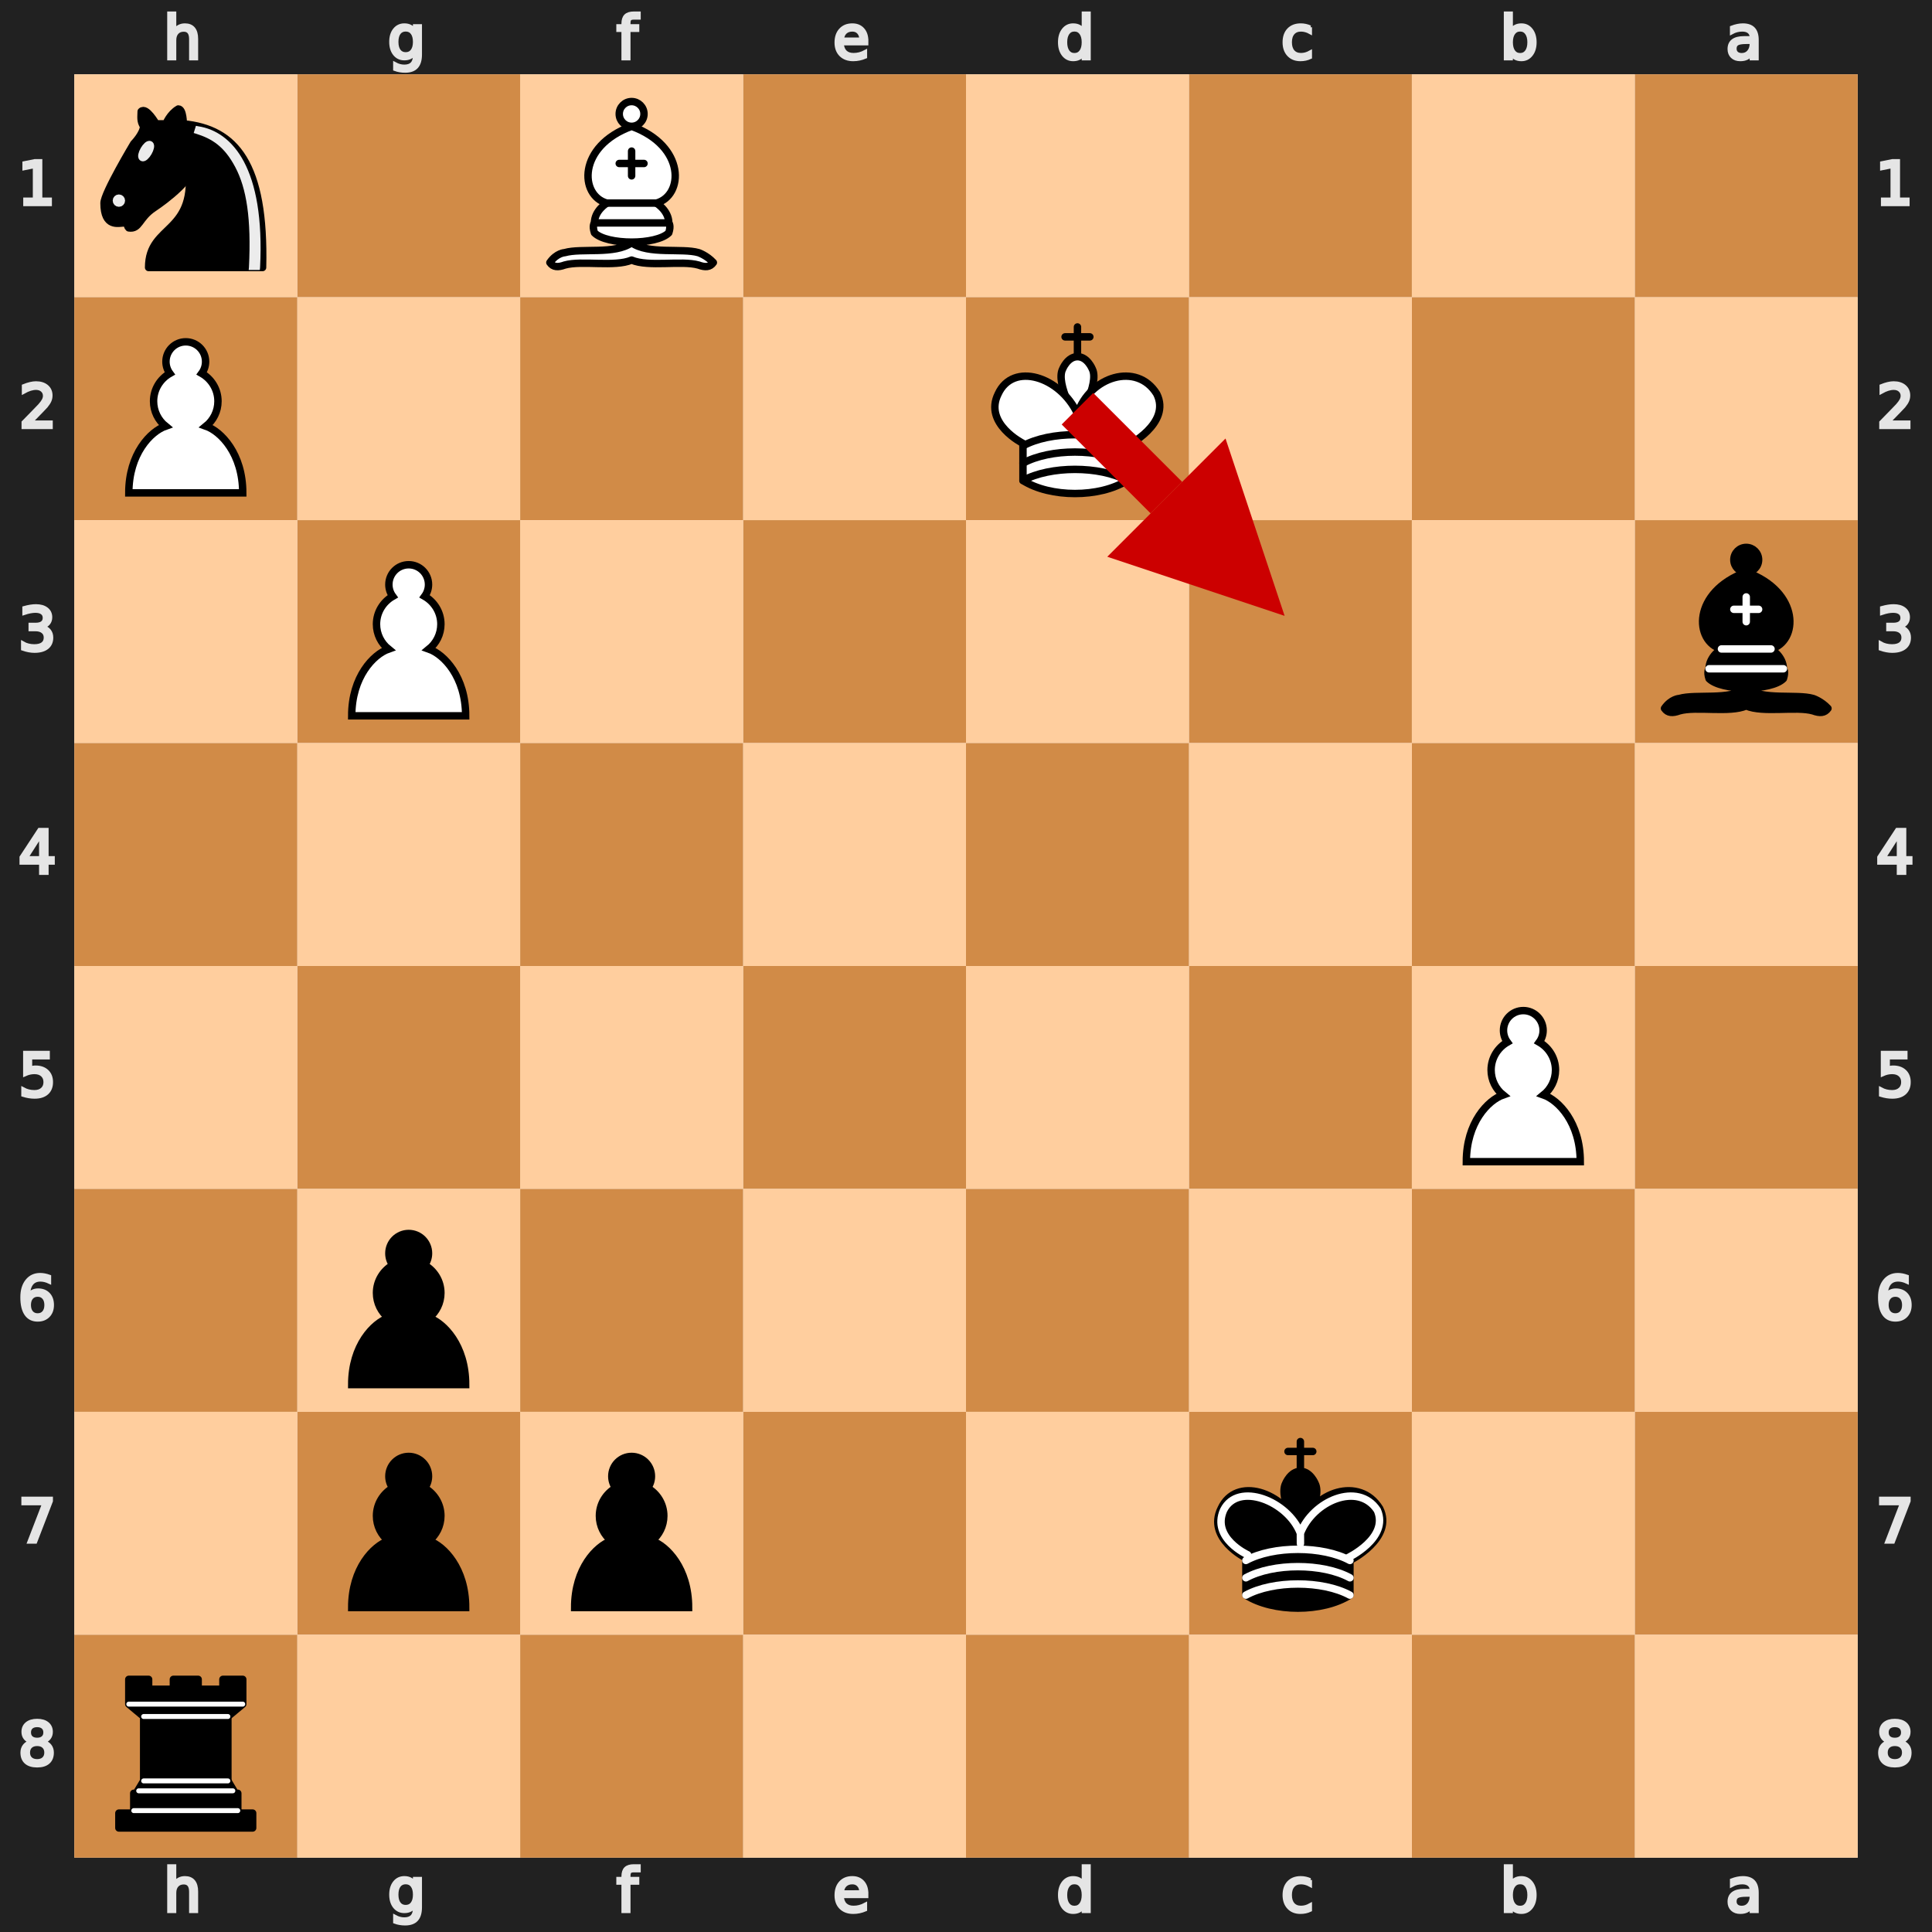
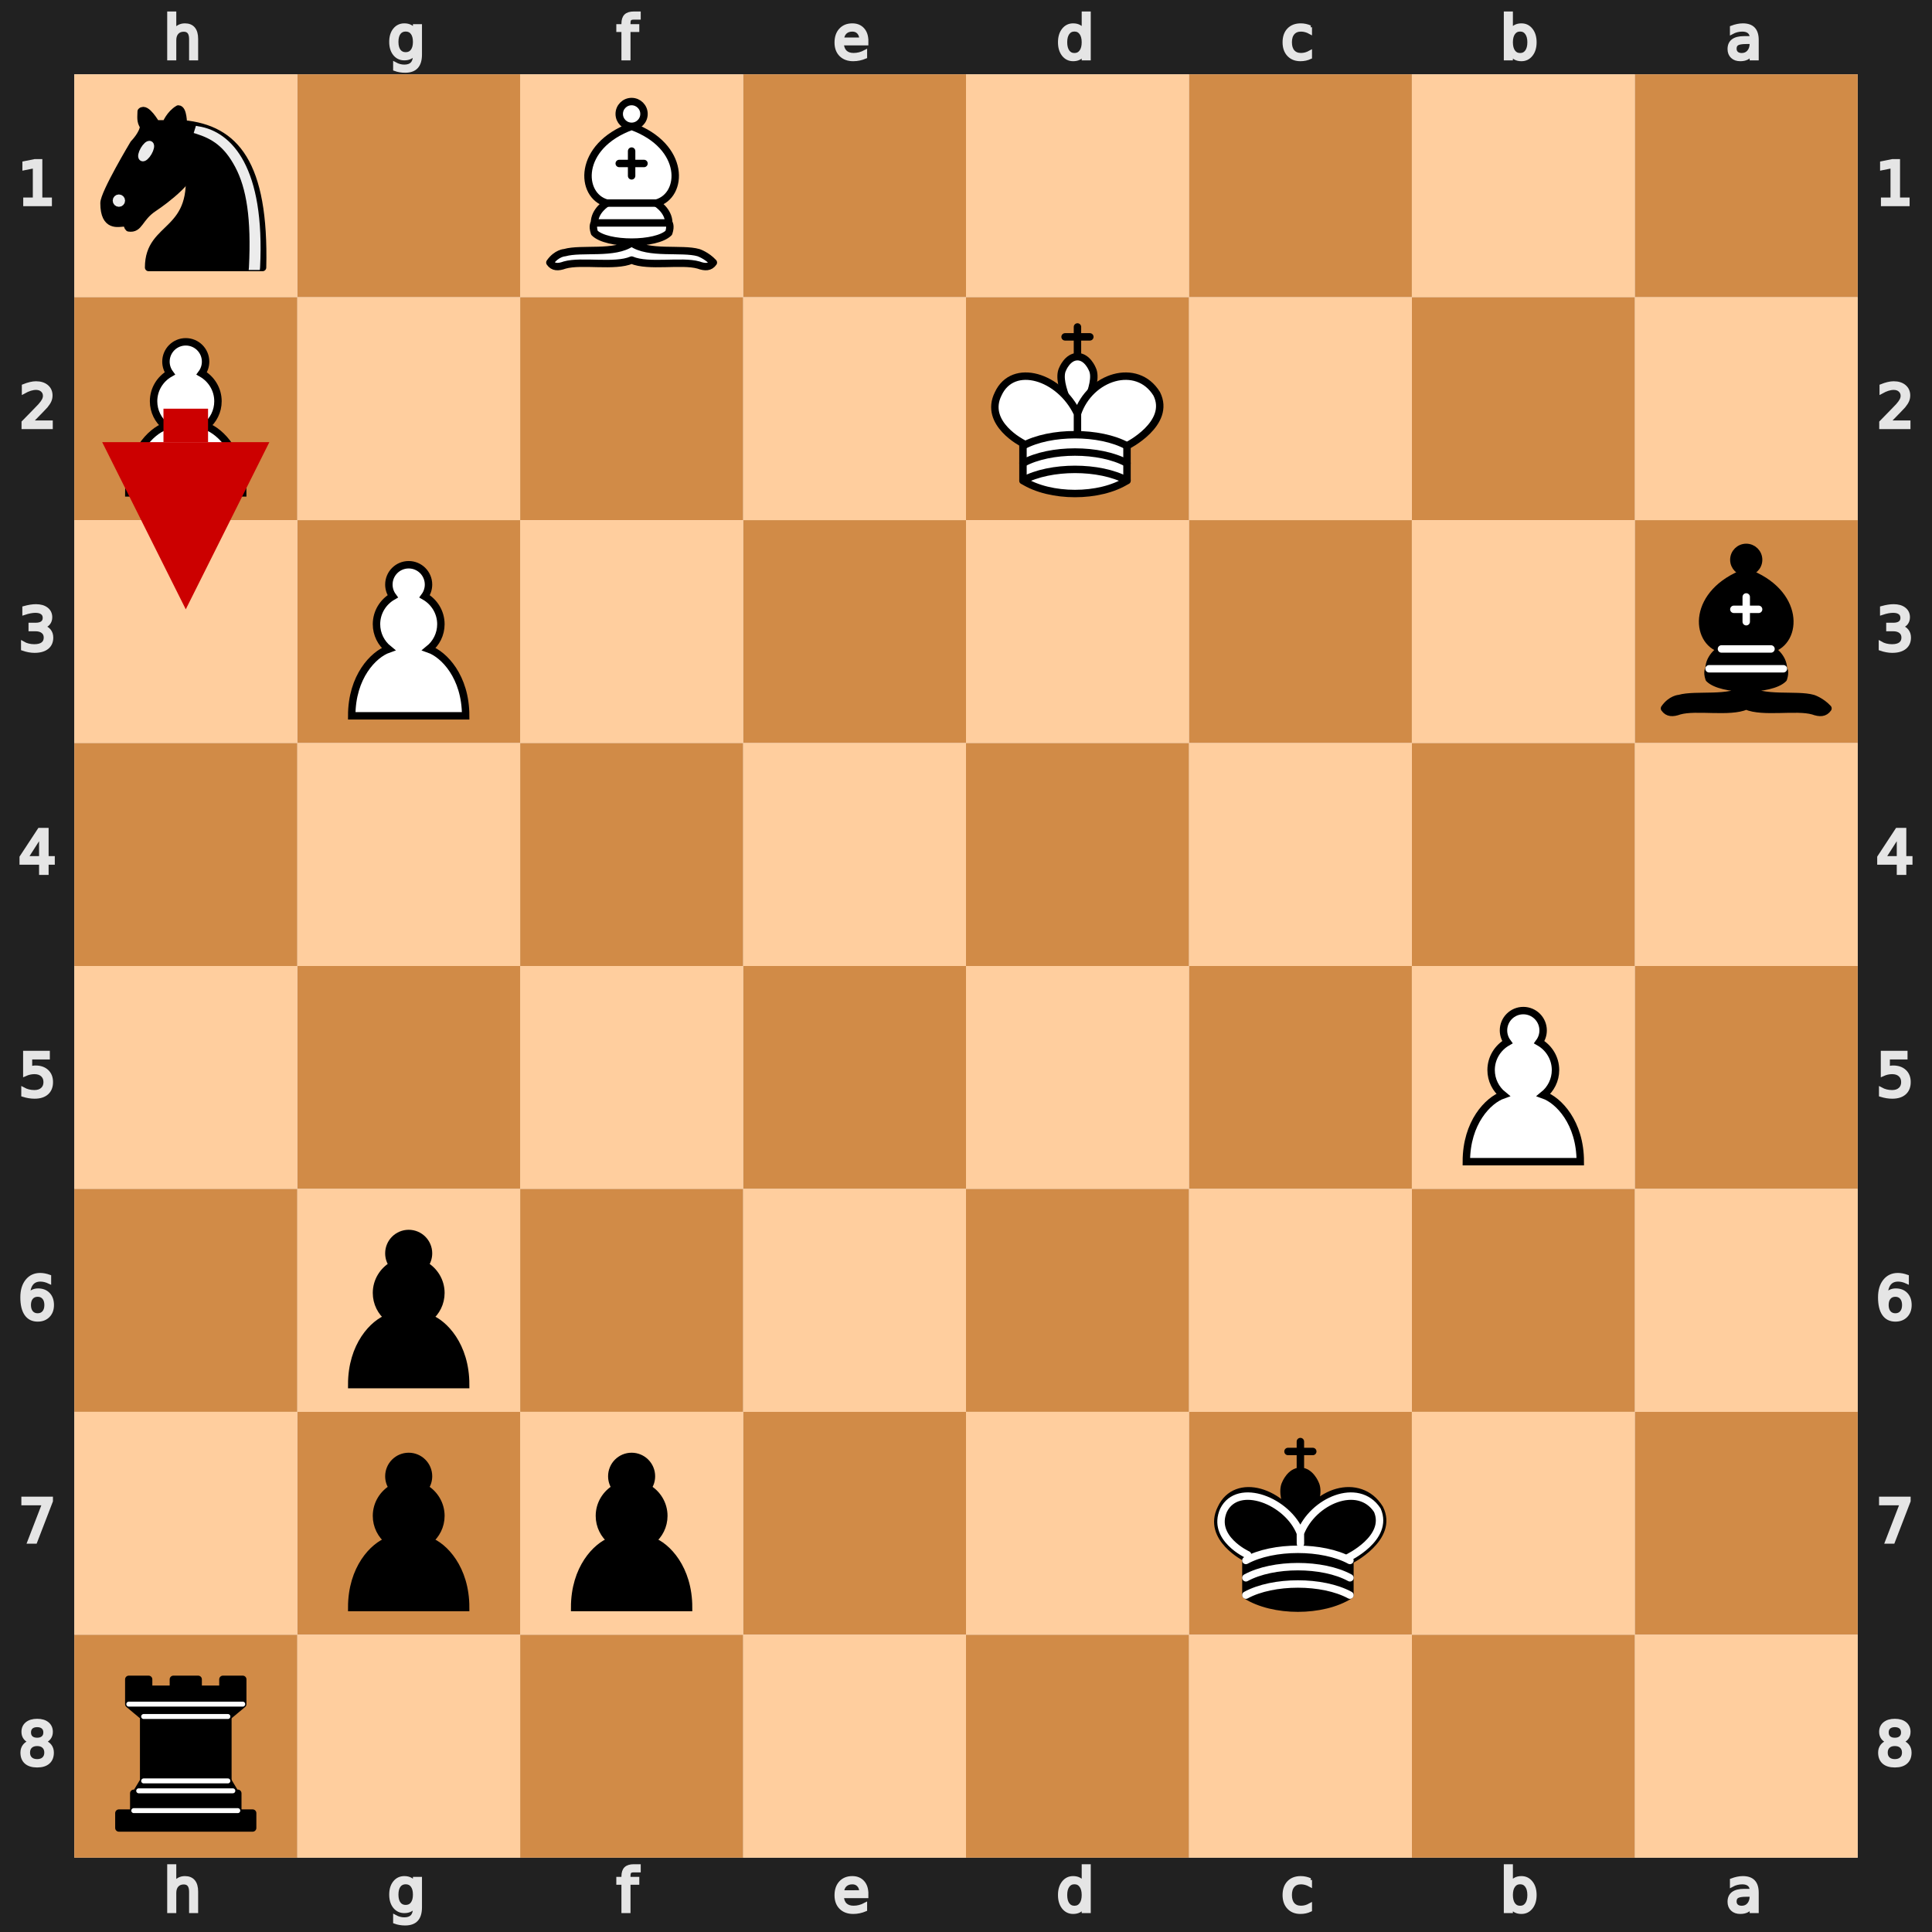
<svg xmlns="http://www.w3.org/2000/svg" xmlns:xlink="http://www.w3.org/1999/xlink" viewBox="0 0 390 390" width="520" height="520">
  <defs>
    <g id="white-pawn" class="white pawn">
      <path d="M22.5 9c-2.21 0-4 1.79-4 4 0 .89.29 1.71.78 2.38C17.33 16.5 16 18.59 16 21c0 2.03.94 3.84 2.41 5.03-3 1.06-7.41 5.55-7.41 13.47h23c0-7.92-4.41-12.41-7.41-13.47 1.47-1.19 2.41-3 2.41-5.03 0-2.41-1.33-4.5-3.28-5.62.49-.67.78-1.49.78-2.38 0-2.21-1.79-4-4-4z" fill="#fff" stroke="#000" stroke-width="1.5" stroke-linecap="round" />
    </g>
    <g id="white-bishop" class="white bishop" fill="none" fill-rule="evenodd" stroke="#000" stroke-width="1.5" stroke-linecap="round" stroke-linejoin="round">
      <g fill="#fff" stroke-linecap="butt">
        <path d="M9 36c3.39-.97 10.11.43 13.5-2 3.39 2.43 10.11 1.03 13.5 2 0 0 1.65.54 3 2-.68.97-1.65.99-3 .5-3.39-.97-10.11.46-13.5-1-3.39 1.46-10.11.03-13.5 1-1.354.49-2.323.47-3-.5 1.354-1.94 3-2 3-2zM15 32c2.5 2.5 12.5 2.5 15 0 .5-1.5 0-2 0-2 0-2.5-2.5-4-2.5-4 5.5-1.5 6-11.5-5-15.5-11 4-10.5 14-5 15.5 0 0-2.5 1.5-2.5 4 0 0-.5.5 0 2zM25 8a2.5 2.5 0 1 1-5 0 2.5 2.5 0 1 1 5 0z" />
      </g>
      <path d="M17.5 26h10M15 30h15m-7.5-14.5v5M20 18h5" stroke-linejoin="miter" />
    </g>
    <g id="white-king" class="white king" fill="none" fill-rule="evenodd" stroke="#000" stroke-width="1.5" stroke-linecap="round" stroke-linejoin="round">
      <path d="M22.5 11.63V6M20 8h5" stroke-linejoin="miter" />
      <path d="M22.5 25s4.5-7.5 3-10.5c0 0-1-2.5-3-2.5s-3 2.5-3 2.5c-1.5 3 3 10.5 3 10.5" fill="#fff" stroke-linecap="butt" stroke-linejoin="miter" />
      <path d="M11.5 37c5.5 3.5 15.5 3.5 21 0v-7s9-4.5 6-10.5c-4-6.5-13.5-3.5-16 4V27v-3.5c-3.5-7.5-13-10.5-16-4-3 6 5 10 5 10V37z" fill="#fff" />
      <path d="M11.5 30c5.5-3 15.5-3 21 0m-21 3.5c5.5-3 15.5-3 21 0m-21 3.5c5.5-3 15.5-3 21 0" />
    </g>
    <g id="black-pawn" class="black pawn">
      <path d="M22.5 9c-2.21 0-4 1.79-4 4 0 .89.29 1.71.78 2.38C17.33 16.5 16 18.59 16 21c0 2.03.94 3.84 2.41 5.03-3 1.06-7.41 5.55-7.41 13.47h23c0-7.92-4.41-12.41-7.41-13.47 1.47-1.19 2.41-3 2.41-5.03 0-2.41-1.33-4.5-3.28-5.62.49-.67.78-1.49.78-2.38 0-2.21-1.79-4-4-4z" fill="#000" stroke="#000" stroke-width="1.5" stroke-linecap="round" />
    </g>
    <g id="black-knight" class="black knight" fill="none" fill-rule="evenodd" stroke="#000" stroke-width="1.5" stroke-linecap="round" stroke-linejoin="round">
      <path d="M 22,10 C 32.5,11 38.5,18 38,39 L 15,39 C 15,30 25,32.5 23,18" style="fill:#000000; stroke:#000000;" />
      <path d="M 24,18 C 24.38,20.91 18.45,25.37 16,27 C 13,29 13.18,31.34 11,31 C 9.958,30.06 12.41,27.96 11,28 C 10,28 11.19,29.23 10,30 C 9,30 5.997,31 6,26 C 6,24 12,14 12,14 C 12,14 13.89,12.1 14,10.5 C 13.27,9.506 13.5,8.5 13.5,7.5 C 14.5,6.5 16.5,10 16.5,10 L 18.5,10 C 18.5,10 19.28,8.008 21,7 C 22,7 22,10 22,10" style="fill:#000000; stroke:#000000;" />
      <path d="M 9.5 25.5 A 0.5 0.5 0 1 1 8.5,25.5 A 0.5 0.5 0 1 1 9.5 25.5 z" style="fill:#ececec; stroke:#ececec;" />
      <path d="M 15 15.5 A 0.5 1.5 0 1 1 14,15.5 A 0.5 1.5 0 1 1 15 15.5 z" transform="matrix(0.866,0.5,-0.5,0.866,9.693,-5.173)" style="fill:#ececec; stroke:#ececec;" />
      <path d="M 24.55,10.4 L 24.1,11.85 L 24.6,12 C 27.75,13 30.25,14.49 32.5,18.75 C 34.75,23.01 35.75,29.06 35.25,39 L 35.2,39.5 L 37.45,39.5 L 37.5,39 C 38,28.94 36.62,22.15 34.25,17.66 C 31.88,13.17 28.46,11.02 25.06,10.5 L 24.55,10.4 z " style="fill:#ececec; stroke:none;" />
    </g>
    <g id="black-bishop" class="black bishop" fill="none" fill-rule="evenodd" stroke="#000" stroke-width="1.5" stroke-linecap="round" stroke-linejoin="round">
      <path d="M9 36c3.39-.97 10.11.43 13.5-2 3.39 2.43 10.11 1.03 13.5 2 0 0 1.65.54 3 2-.68.97-1.65.99-3 .5-3.39-.97-10.11.46-13.5-1-3.39 1.46-10.11.03-13.5 1-1.354.49-2.323.47-3-.5 1.354-1.94 3-2 3-2zm6-4c2.5 2.5 12.5 2.5 15 0 .5-1.5 0-2 0-2 0-2.5-2.5-4-2.5-4 5.5-1.5 6-11.5-5-15.5-11 4-10.5 14-5 15.5 0 0-2.5 1.5-2.5 4 0 0-.5.5 0 2zM25 8a2.5 2.5 0 1 1-5 0 2.5 2.5 0 1 1 5 0z" fill="#000" stroke-linecap="butt" />
      <path d="M17.5 26h10M15 30h15m-7.5-14.5v5M20 18h5" stroke="#fff" stroke-linejoin="miter" />
    </g>
    <g id="black-rook" class="black rook" fill="#000" fill-rule="evenodd" stroke="#000" stroke-width="1.5" stroke-linecap="round" stroke-linejoin="round">
      <path d="M9 39h27v-3H9v3zM12.5 32l1.5-2.5h17l1.5 2.5h-20zM12 36v-4h21v4H12z" stroke-linecap="butt" />
      <path d="M14 29.5v-13h17v13H14z" stroke-linecap="butt" stroke-linejoin="miter" />
      <path d="M14 16.5L11 14h23l-3 2.5H14zM11 14V9h4v2h5V9h5v2h5V9h4v5H11z" stroke-linecap="butt" />
      <path d="M12 35.5h21M13 31.5h19M14 29.5h17M14 16.5h17M11 14h23" fill="none" stroke="#fff" stroke-width="1" stroke-linejoin="miter" />
    </g>
    <g id="black-king" class="black king" fill="none" fill-rule="evenodd" stroke="#000" stroke-width="1.5" stroke-linecap="round" stroke-linejoin="round">
      <path d="M22.5 11.63V6" stroke-linejoin="miter" />
      <path d="M22.5 25s4.5-7.5 3-10.5c0 0-1-2.5-3-2.5s-3 2.5-3 2.5c-1.5 3 3 10.5 3 10.5" fill="#000" stroke-linecap="butt" stroke-linejoin="miter" />
      <path d="M11.5 37c5.5 3.5 15.5 3.5 21 0v-7s9-4.5 6-10.5c-4-6.5-13.5-3.5-16 4V27v-3.5c-3.5-7.5-13-10.5-16-4-3 6 5 10 5 10V37z" fill="#000" />
      <path d="M20 8h5" stroke-linejoin="miter" />
      <path d="M32 29.5s8.5-4 6.03-9.65C34.15 14 25 18 22.5 24.5l.01 2.1-.01-2.1C20 18 9.906 14 6.997 19.85c-2.497 5.65 4.853 9 4.853 9M11.5 30c5.5-3 15.5-3 21 0m-21 3.5c5.5-3 15.5-3 21 0m-21 3.5c5.5-3 15.5-3 21 0" stroke="#fff" />
    </g>
  </defs>
  <rect x="7.5" y="7.5" width="375" height="375" fill="none" stroke="#212121" stroke-width="15" />
  <g transform="translate(335, 1) scale(0.75, 0.75)" fill="#e5e5e5" stroke="#e5e5e5">
    <path d="M23.328 10.016q-1.742 0-2.414.398-.672.398-.672 1.36 0 .765.5 1.218.508.445 1.375.445 1.196 0 1.914-.843.727-.852.727-2.258v-.32zm2.867-.594v4.992h-1.437v-1.328q-.492.797-1.227 1.18-.734.375-1.797.375-1.343 0-2.14-.75-.79-.758-.79-2.024 0-1.476.985-2.226.992-.75 2.953-.75h2.016V8.75q0-.992-.656-1.531-.649-.547-1.829-.547-.75 0-1.46.18-.711.18-1.368.539V6.062q.79-.304 1.532-.453.742-.156 1.445-.156 1.898 0 2.836.984.937.985.937 2.985z" />
  </g>
  <g transform="translate(335, 375) scale(0.75, 0.75)" fill="#e5e5e5" stroke="#e5e5e5">
    <path d="M23.328 10.016q-1.742 0-2.414.398-.672.398-.672 1.36 0 .765.5 1.218.508.445 1.375.445 1.196 0 1.914-.843.727-.852.727-2.258v-.32zm2.867-.594v4.992h-1.437v-1.328q-.492.797-1.227 1.18-.734.375-1.797.375-1.343 0-2.14-.75-.79-.758-.79-2.024 0-1.476.985-2.226.992-.75 2.953-.75h2.016V8.75q0-.992-.656-1.531-.649-.547-1.829-.547-.75 0-1.46.18-.711.18-1.368.539V6.062q.79-.304 1.532-.453.742-.156 1.445-.156 1.898 0 2.836.984.937.985.937 2.985z" />
  </g>
  <g transform="translate(290, 1) scale(0.75, 0.75)" fill="#e5e5e5" stroke="#e5e5e5">
    <path d="M24.922 10.047q0-1.586-.656-2.485-.649-.906-1.79-.906-1.14 0-1.796.906-.649.899-.649 2.485 0 1.586.649 2.492.656.898 1.797.898 1.14 0 1.789-.898.656-.906.656-2.492zm-4.89-3.055q.452-.781 1.14-1.156.695-.383 1.656-.383 1.594 0 2.586 1.266 1 1.265 1 3.328 0 2.062-1 3.328-.992 1.266-2.586 1.266-.96 0-1.656-.375-.688-.383-1.14-1.164v1.312h-1.446V2.258h1.445z" />
  </g>
  <g transform="translate(290, 375) scale(0.75, 0.75)" fill="#e5e5e5" stroke="#e5e5e5">
    <path d="M24.922 10.047q0-1.586-.656-2.485-.649-.906-1.79-.906-1.14 0-1.796.906-.649.899-.649 2.485 0 1.586.649 2.492.656.898 1.797.898 1.14 0 1.789-.898.656-.906.656-2.492zm-4.89-3.055q.452-.781 1.14-1.156.695-.383 1.656-.383 1.594 0 2.586 1.266 1 1.265 1 3.328 0 2.062-1 3.328-.992 1.266-2.586 1.266-.96 0-1.656-.375-.688-.383-1.14-1.164v1.312h-1.446V2.258h1.445z" />
  </g>
  <g transform="translate(245, 1) scale(0.75, 0.75)" fill="#e5e5e5" stroke="#e5e5e5">
    <path d="M25.96 6v1.344q-.608-.336-1.226-.5-.609-.172-1.234-.172-1.398 0-2.172.89-.773.883-.773 2.485 0 1.601.773 2.492.774.883 2.172.883.625 0 1.234-.164.618-.172 1.227-.508v1.328q-.602.281-1.25.422-.64.14-1.367.14-1.977 0-3.14-1.242-1.165-1.242-1.165-3.351 0-2.14 1.172-3.367 1.18-1.227 3.227-1.227.664 0 1.296.14.633.134 1.227.407z" />
  </g>
  <g transform="translate(245, 375) scale(0.75, 0.75)" fill="#e5e5e5" stroke="#e5e5e5">
    <path d="M25.96 6v1.344q-.608-.336-1.226-.5-.609-.172-1.234-.172-1.398 0-2.172.89-.773.883-.773 2.485 0 1.601.773 2.492.774.883 2.172.883.625 0 1.234-.164.618-.172 1.227-.508v1.328q-.602.281-1.25.422-.64.14-1.367.14-1.977 0-3.14-1.242-1.165-1.242-1.165-3.351 0-2.14 1.172-3.367 1.18-1.227 3.227-1.227.664 0 1.296.14.633.134 1.227.407z" />
  </g>
  <g transform="translate(200, 1) scale(0.75, 0.75)" fill="#e5e5e5" stroke="#e5e5e5">
    <path d="M24.973 6.992V2.258h1.437v12.156h-1.437v-1.312q-.453.78-1.149 1.164-.687.375-1.656.375-1.586 0-2.586-1.266-.992-1.266-.992-3.328 0-2.063.992-3.328 1-1.266 2.586-1.266.969 0 1.656.383.696.375 1.149 1.156zm-4.899 3.055q0 1.586.649 2.492.656.898 1.797.898 1.14 0 1.796-.898.657-.906.657-2.492 0-1.586-.657-2.485-.656-.906-1.796-.906-1.141 0-1.797.906-.649.899-.649 2.485z" />
  </g>
  <g transform="translate(200, 375) scale(0.75, 0.75)" fill="#e5e5e5" stroke="#e5e5e5">
    <path d="M24.973 6.992V2.258h1.437v12.156h-1.437v-1.312q-.453.78-1.149 1.164-.687.375-1.656.375-1.586 0-2.586-1.266-.992-1.266-.992-3.328 0-2.063.992-3.328 1-1.266 2.586-1.266.969 0 1.656.383.696.375 1.149 1.156zm-4.899 3.055q0 1.586.649 2.492.656.898 1.797.898 1.14 0 1.796-.898.657-.906.657-2.492 0-1.586-.657-2.485-.656-.906-1.796-.906-1.141 0-1.797.906-.649.899-.649 2.485z" />
  </g>
  <g transform="translate(155, 1) scale(0.75, 0.75)" fill="#e5e5e5" stroke="#e5e5e5">
    <path d="M26.555 9.68v.703h-6.61q.094 1.484.89 2.265.806.774 2.235.774.828 0 1.602-.203.781-.203 1.547-.61v1.36q-.774.328-1.586.5-.813.172-1.649.172-2.093 0-3.32-1.22-1.219-1.218-1.219-3.296 0-2.148 1.157-3.406 1.164-1.266 3.132-1.266 1.766 0 2.79 1.14 1.03 1.134 1.03 3.087zm-1.438-.422q-.015-1.18-.664-1.883-.64-.703-1.703-.703-1.203 0-1.93.68-.718.68-.828 1.914z" />
  </g>
  <g transform="translate(155, 375) scale(0.75, 0.75)" fill="#e5e5e5" stroke="#e5e5e5">
    <path d="M26.555 9.68v.703h-6.61q.094 1.484.89 2.265.806.774 2.235.774.828 0 1.602-.203.781-.203 1.547-.61v1.36q-.774.328-1.586.5-.813.172-1.649.172-2.093 0-3.32-1.22-1.219-1.218-1.219-3.296 0-2.148 1.157-3.406 1.164-1.266 3.132-1.266 1.766 0 2.79 1.14 1.03 1.134 1.03 3.087zm-1.438-.422q-.015-1.18-.664-1.883-.64-.703-1.703-.703-1.203 0-1.93.68-.718.68-.828 1.914z" />
  </g>
  <g transform="translate(110, 1) scale(0.75, 0.75)" fill="#e5e5e5" stroke="#e5e5e5">
    <path d="M25.285 2.258v1.195H23.91q-.773 0-1.078.313-.297.312-.297 1.125v.773h2.367v1.117h-2.367v7.633H21.09V6.781h-1.375V5.664h1.375v-.61q0-1.46.68-2.124.68-.672 2.156-.672z" />
  </g>
  <g transform="translate(110, 375) scale(0.75, 0.75)" fill="#e5e5e5" stroke="#e5e5e5">
    <path d="M25.285 2.258v1.195H23.91q-.773 0-1.078.313-.297.312-.297 1.125v.773h2.367v1.117h-2.367v7.633H21.09V6.781h-1.375V5.664h1.375v-.61q0-1.46.68-2.124.68-.672 2.156-.672z" />
  </g>
  <g transform="translate(65, 1) scale(0.75, 0.75)" fill="#e5e5e5" stroke="#e5e5e5">
    <path d="M24.973 9.937q0-1.562-.649-2.421-.64-.86-1.804-.86-1.157 0-1.805.86-.64.859-.64 2.421 0 1.555.64 2.415.648.859 1.805.859 1.164 0 1.804-.86.649-.859.649-2.414zm1.437 3.391q0 2.234-.992 3.32-.992 1.094-3.04 1.094-.757 0-1.429-.117-.672-.11-1.304-.344v-1.398q.632.344 1.25.508.617.164 1.257.164 1.414 0 2.118-.743.703-.734.703-2.226v-.711q-.446.773-1.141 1.156-.695.383-1.664.383-1.61 0-2.594-1.227-.984-1.226-.984-3.25 0-2.03.984-3.257.985-1.227 2.594-1.227.969 0 1.664.383t1.14 1.156V5.664h1.438z" />
  </g>
  <g transform="translate(65, 375) scale(0.75, 0.75)" fill="#e5e5e5" stroke="#e5e5e5">
    <path d="M24.973 9.937q0-1.562-.649-2.421-.64-.86-1.804-.86-1.157 0-1.805.86-.64.859-.64 2.421 0 1.555.64 2.415.648.859 1.805.859 1.164 0 1.804-.86.649-.859.649-2.414zm1.437 3.391q0 2.234-.992 3.32-.992 1.094-3.04 1.094-.757 0-1.429-.117-.672-.11-1.304-.344v-1.398q.632.344 1.25.508.617.164 1.257.164 1.414 0 2.118-.743.703-.734.703-2.226v-.711q-.446.773-1.141 1.156-.695.383-1.664.383-1.61 0-2.594-1.227-.984-1.226-.984-3.25 0-2.03.984-3.257.985-1.227 2.594-1.227.969 0 1.664.383t1.14 1.156V5.664h1.438z" />
  </g>
  <g transform="translate(20, 1) scale(0.75, 0.75)" fill="#e5e5e5" stroke="#e5e5e5">
    <path d="M26.164 9.133v5.281h-1.437V9.18q0-1.243-.485-1.86-.484-.617-1.453-.617-1.164 0-1.836.742-.672.742-.672 2.024v4.945h-1.445V2.258h1.445v4.765q.516-.789 1.211-1.18.703-.39 1.617-.39 1.508 0 2.282.938.773.93.773 2.742z" />
  </g>
  <g transform="translate(20, 375) scale(0.75, 0.75)" fill="#e5e5e5" stroke="#e5e5e5">
    <path d="M26.164 9.133v5.281h-1.437V9.18q0-1.243-.485-1.86-.484-.617-1.453-.617-1.164 0-1.836.742-.672.742-.672 2.024v4.945h-1.445V2.258h1.445v4.765q.516-.789 1.211-1.18.703-.39 1.617-.39 1.508 0 2.282.938.773.93.773 2.742z" />
  </g>
  <g transform="translate(0, 20) scale(0.75, 0.75)" fill="#e5e5e5" stroke="#e5e5e5">
    <path d="M6.754 26.996h2.578v-8.898l-2.805.562v-1.437l2.79-.563h1.578v10.336h2.578v1.328h-6.72z" />
  </g>
  <g transform="translate(375, 20) scale(0.75, 0.75)" fill="#e5e5e5" stroke="#e5e5e5">
    <path d="M6.754 26.996h2.578v-8.898l-2.805.562v-1.437l2.79-.563h1.578v10.336h2.578v1.328h-6.72z" />
  </g>
  <g transform="translate(0, 65) scale(0.75, 0.75)" fill="#e5e5e5" stroke="#e5e5e5">
    <path d="M8.195 26.996h5.508v1.328H6.297v-1.328q.898-.93 2.445-2.492 1.555-1.57 1.953-2.024.758-.851 1.055-1.437.305-.594.305-1.164 0-.93-.657-1.516-.648-.586-1.695-.586-.742 0-1.57.258-.82.258-1.758.781v-1.593q.953-.383 1.781-.578.828-.196 1.516-.196 1.812 0 2.89.906 1.079.907 1.079 2.422 0 .72-.274 1.368-.265.64-.976 1.515-.196.227-1.243 1.313-1.046 1.078-2.953 3.023z" />
  </g>
  <g transform="translate(375, 65) scale(0.75, 0.75)" fill="#e5e5e5" stroke="#e5e5e5">
    <path d="M8.195 26.996h5.508v1.328H6.297v-1.328q.898-.93 2.445-2.492 1.555-1.57 1.953-2.024.758-.851 1.055-1.437.305-.594.305-1.164 0-.93-.657-1.516-.648-.586-1.695-.586-.742 0-1.57.258-.82.258-1.758.781v-1.593q.953-.383 1.781-.578.828-.196 1.516-.196 1.812 0 2.89.906 1.079.907 1.079 2.422 0 .72-.274 1.368-.265.64-.976 1.515-.196.227-1.243 1.313-1.046 1.078-2.953 3.023z" />
  </g>
  <g transform="translate(0, 110) scale(0.75, 0.75)" fill="#e5e5e5" stroke="#e5e5e5">
    <path d="M11.434 22.035q1.132.242 1.765 1.008.64.766.64 1.89 0 1.727-1.187 2.672-1.187.946-3.375.946-.734 0-1.515-.149-.774-.14-1.602-.43V26.45q.656.383 1.438.578.78.196 1.632.196 1.485 0 2.258-.586.782-.586.782-1.703 0-1.032-.727-1.61-.719-.586-2.008-.586h-1.36v-1.297h1.423q1.164 0 1.78-.46.618-.47.618-1.344 0-.899-.64-1.375-.633-.485-1.82-.485-.65 0-1.391.141-.743.14-1.633.437V16.95q.898-.25 1.68-.375.788-.125 1.484-.125 1.797 0 2.844.82 1.046.813 1.046 2.204 0 .968-.554 1.64-.555.664-1.578.922z" />
  </g>
  <g transform="translate(375, 110) scale(0.75, 0.75)" fill="#e5e5e5" stroke="#e5e5e5">
    <path d="M11.434 22.035q1.132.242 1.765 1.008.64.766.64 1.89 0 1.727-1.187 2.672-1.187.946-3.375.946-.734 0-1.515-.149-.774-.14-1.602-.43V26.45q.656.383 1.438.578.78.196 1.632.196 1.485 0 2.258-.586.782-.586.782-1.703 0-1.032-.727-1.61-.719-.586-2.008-.586h-1.36v-1.297h1.423q1.164 0 1.78-.46.618-.47.618-1.344 0-.899-.64-1.375-.633-.485-1.82-.485-.65 0-1.391.141-.743.14-1.633.437V16.95q.898-.25 1.68-.375.788-.125 1.484-.125 1.797 0 2.844.82 1.046.813 1.046 2.204 0 .968-.554 1.64-.555.664-1.578.922z" />
  </g>
  <g transform="translate(0, 155) scale(0.75, 0.75)" fill="#e5e5e5" stroke="#e5e5e5">
    <path d="M11.016 18.035L7.03 24.262h3.985zm-.414-1.375h1.984v7.602h1.664v1.312h-1.664v2.75h-1.57v-2.75H5.75v-1.523z" />
  </g>
  <g transform="translate(375, 155) scale(0.75, 0.75)" fill="#e5e5e5" stroke="#e5e5e5">
    <path d="M11.016 18.035L7.03 24.262h3.985zm-.414-1.375h1.984v7.602h1.664v1.312h-1.664v2.75h-1.57v-2.75H5.75v-1.523z" />
  </g>
  <g transform="translate(0, 200) scale(0.75, 0.75)" fill="#e5e5e5" stroke="#e5e5e5">
    <path d="M6.719 16.66h6.195v1.328h-4.75v2.86q.344-.118.688-.172.343-.063.687-.063 1.953 0 3.094 1.07 1.14 1.07 1.14 2.899 0 1.883-1.171 2.93-1.172 1.039-3.305 1.039-.735 0-1.5-.125-.758-.125-1.57-.375v-1.586q.703.383 1.453.57.75.188 1.586.188 1.351 0 2.14-.711.79-.711.79-1.93 0-1.219-.79-1.93-.789-.71-2.14-.71-.633 0-1.266.14-.625.14-1.281.438z" />
  </g>
  <g transform="translate(375, 200) scale(0.75, 0.75)" fill="#e5e5e5" stroke="#e5e5e5">
    <path d="M6.719 16.66h6.195v1.328h-4.75v2.86q.344-.118.688-.172.343-.063.687-.063 1.953 0 3.094 1.07 1.14 1.07 1.14 2.899 0 1.883-1.171 2.93-1.172 1.039-3.305 1.039-.735 0-1.5-.125-.758-.125-1.57-.375v-1.586q.703.383 1.453.57.75.188 1.586.188 1.351 0 2.14-.711.79-.711.79-1.93 0-1.219-.79-1.93-.789-.71-2.14-.71-.633 0-1.266.14-.625.14-1.281.438z" />
  </g>
  <g transform="translate(0, 245) scale(0.75, 0.75)" fill="#e5e5e5" stroke="#e5e5e5">
    <path d="M10.137 21.863q-1.063 0-1.688.727-.617.726-.617 1.992 0 1.258.617 1.992.625.727 1.688.727 1.062 0 1.68-.727.624-.734.624-1.992 0-1.266-.625-1.992-.617-.727-1.68-.727zm3.133-4.945v1.437q-.594-.28-1.204-.43-.601-.148-1.195-.148-1.562 0-2.39 1.055-.82 1.055-.938 3.188.46-.68 1.156-1.04.696-.367 1.531-.367 1.758 0 2.774 1.07 1.023 1.063 1.023 2.899 0 1.797-1.062 2.883-1.063 1.086-2.828 1.086-2.024 0-3.094-1.547-1.07-1.555-1.07-4.5 0-2.766 1.312-4.406 1.313-1.649 3.524-1.649.593 0 1.195.117.61.118 1.266.352z" />
  </g>
  <g transform="translate(375, 245) scale(0.75, 0.75)" fill="#e5e5e5" stroke="#e5e5e5">
    <path d="M10.137 21.863q-1.063 0-1.688.727-.617.726-.617 1.992 0 1.258.617 1.992.625.727 1.688.727 1.062 0 1.68-.727.624-.734.624-1.992 0-1.266-.625-1.992-.617-.727-1.68-.727zm3.133-4.945v1.437q-.594-.28-1.204-.43-.601-.148-1.195-.148-1.562 0-2.39 1.055-.82 1.055-.938 3.188.46-.68 1.156-1.04.696-.367 1.531-.367 1.758 0 2.774 1.07 1.023 1.063 1.023 2.899 0 1.797-1.062 2.883-1.063 1.086-2.828 1.086-2.024 0-3.094-1.547-1.07-1.555-1.07-4.5 0-2.766 1.312-4.406 1.313-1.649 3.524-1.649.593 0 1.195.117.61.118 1.266.352z" />
  </g>
  <g transform="translate(0, 290) scale(0.75, 0.75)" fill="#e5e5e5" stroke="#e5e5e5">
    <path d="M6.25 16.66h7.5v.672L9.516 28.324H7.867l3.985-10.336H6.25z" />
  </g>
  <g transform="translate(375, 290) scale(0.75, 0.75)" fill="#e5e5e5" stroke="#e5e5e5">
    <path d="M6.25 16.66h7.5v.672L9.516 28.324H7.867l3.985-10.336H6.25z" />
  </g>
  <g transform="translate(0, 335) scale(0.75, 0.75)" fill="#e5e5e5" stroke="#e5e5e5">
    <path d="M10 22.785q-1.125 0-1.773.602-.641.601-.641 1.656t.64 1.656q.649.602 1.774.602t1.773-.602q.649-.61.649-1.656 0-1.055-.649-1.656-.64-.602-1.773-.602zm-1.578-.672q-1.016-.25-1.586-.945-.563-.695-.563-1.695 0-1.399.993-2.211 1-.813 2.734-.813 1.742 0 2.734.813.993.812.993 2.21 0 1-.57 1.696-.563.695-1.571.945 1.14.266 1.773 1.04.641.773.641 1.89 0 1.695-1.04 2.602-1.03.906-2.96.906t-2.969-.906Q6 26.738 6 25.043q0-1.117.64-1.89.641-.774 1.782-1.04zm-.578-2.492q0 .906.562 1.414.57.508 1.594.508 1.016 0 1.586-.508.578-.508.578-1.414 0-.906-.578-1.414-.57-.508-1.586-.508-1.023 0-1.594.508-.562.508-.562 1.414z" />
  </g>
  <g transform="translate(375, 335) scale(0.75, 0.75)" fill="#e5e5e5" stroke="#e5e5e5">
    <path d="M10 22.785q-1.125 0-1.773.602-.641.601-.641 1.656t.64 1.656q.649.602 1.774.602t1.773-.602q.649-.61.649-1.656 0-1.055-.649-1.656-.64-.602-1.773-.602zm-1.578-.672q-1.016-.25-1.586-.945-.563-.695-.563-1.695 0-1.399.993-2.211 1-.813 2.734-.813 1.742 0 2.734.813.993.812.993 2.21 0 1-.57 1.696-.563.695-1.571.945 1.14.266 1.773 1.04.641.773.641 1.89 0 1.695-1.04 2.602-1.03.906-2.96.906t-2.969-.906Q6 26.738 6 25.043q0-1.117.64-1.89.641-.774 1.782-1.04zm-.578-2.492q0 .906.562 1.414.57.508 1.594.508 1.016 0 1.586-.508.578-.508.578-1.414 0-.906-.578-1.414-.57-.508-1.586-.508-1.023 0-1.594.508-.562.508-.562 1.414z" />
  </g>
  <rect x="330" y="15" width="45" height="45" class="square dark a1" stroke="none" fill="#d18b47" />
  <rect x="285" y="15" width="45" height="45" class="square light b1" stroke="none" fill="#ffce9e" />
  <rect x="240" y="15" width="45" height="45" class="square dark c1" stroke="none" fill="#d18b47" />
  <rect x="195" y="15" width="45" height="45" class="square light d1" stroke="none" fill="#ffce9e" />
  <rect x="150" y="15" width="45" height="45" class="square dark e1" stroke="none" fill="#d18b47" />
  <rect x="105" y="15" width="45" height="45" class="square light f1" stroke="none" fill="#ffce9e" />
  <rect x="60" y="15" width="45" height="45" class="square dark g1" stroke="none" fill="#d18b47" />
  <rect x="15" y="15" width="45" height="45" class="square light h1" stroke="none" fill="#ffce9e" />
  <rect x="330" y="60" width="45" height="45" class="square light a2" stroke="none" fill="#ffce9e" />
  <rect x="285" y="60" width="45" height="45" class="square dark b2" stroke="none" fill="#d18b47" />
  <rect x="240" y="60" width="45" height="45" class="square light c2" stroke="none" fill="#ffce9e" />
  <rect x="195" y="60" width="45" height="45" class="square dark d2" stroke="none" fill="#d18b47" />
  <rect x="150" y="60" width="45" height="45" class="square light e2" stroke="none" fill="#ffce9e" />
  <rect x="105" y="60" width="45" height="45" class="square dark f2" stroke="none" fill="#d18b47" />
  <rect x="60" y="60" width="45" height="45" class="square light g2" stroke="none" fill="#ffce9e" />
  <rect x="15" y="60" width="45" height="45" class="square dark h2" stroke="none" fill="#d18b47" />
  <rect x="330" y="105" width="45" height="45" class="square dark a3" stroke="none" fill="#d18b47" />
  <rect x="285" y="105" width="45" height="45" class="square light b3" stroke="none" fill="#ffce9e" />
  <rect x="240" y="105" width="45" height="45" class="square dark c3" stroke="none" fill="#d18b47" />
  <rect x="195" y="105" width="45" height="45" class="square light d3" stroke="none" fill="#ffce9e" />
  <rect x="150" y="105" width="45" height="45" class="square dark e3" stroke="none" fill="#d18b47" />
  <rect x="105" y="105" width="45" height="45" class="square light f3" stroke="none" fill="#ffce9e" />
  <rect x="60" y="105" width="45" height="45" class="square dark g3" stroke="none" fill="#d18b47" />
  <rect x="15" y="105" width="45" height="45" class="square light h3" stroke="none" fill="#ffce9e" />
  <rect x="330" y="150" width="45" height="45" class="square light a4" stroke="none" fill="#ffce9e" />
  <rect x="285" y="150" width="45" height="45" class="square dark b4" stroke="none" fill="#d18b47" />
  <rect x="240" y="150" width="45" height="45" class="square light c4" stroke="none" fill="#ffce9e" />
  <rect x="195" y="150" width="45" height="45" class="square dark d4" stroke="none" fill="#d18b47" />
  <rect x="150" y="150" width="45" height="45" class="square light e4" stroke="none" fill="#ffce9e" />
  <rect x="105" y="150" width="45" height="45" class="square dark f4" stroke="none" fill="#d18b47" />
  <rect x="60" y="150" width="45" height="45" class="square light g4" stroke="none" fill="#ffce9e" />
  <rect x="15" y="150" width="45" height="45" class="square dark h4" stroke="none" fill="#d18b47" />
  <rect x="330" y="195" width="45" height="45" class="square dark a5" stroke="none" fill="#d18b47" />
  <rect x="285" y="195" width="45" height="45" class="square light b5" stroke="none" fill="#ffce9e" />
  <rect x="240" y="195" width="45" height="45" class="square dark c5" stroke="none" fill="#d18b47" />
  <rect x="195" y="195" width="45" height="45" class="square light d5" stroke="none" fill="#ffce9e" />
  <rect x="150" y="195" width="45" height="45" class="square dark e5" stroke="none" fill="#d18b47" />
  <rect x="105" y="195" width="45" height="45" class="square light f5" stroke="none" fill="#ffce9e" />
  <rect x="60" y="195" width="45" height="45" class="square dark g5" stroke="none" fill="#d18b47" />
  <rect x="15" y="195" width="45" height="45" class="square light h5" stroke="none" fill="#ffce9e" />
  <rect x="330" y="240" width="45" height="45" class="square light a6" stroke="none" fill="#ffce9e" />
  <rect x="285" y="240" width="45" height="45" class="square dark b6" stroke="none" fill="#d18b47" />
  <rect x="240" y="240" width="45" height="45" class="square light c6" stroke="none" fill="#ffce9e" />
  <rect x="195" y="240" width="45" height="45" class="square dark d6" stroke="none" fill="#d18b47" />
  <rect x="150" y="240" width="45" height="45" class="square light e6" stroke="none" fill="#ffce9e" />
  <rect x="105" y="240" width="45" height="45" class="square dark f6" stroke="none" fill="#d18b47" />
  <rect x="60" y="240" width="45" height="45" class="square light g6" stroke="none" fill="#ffce9e" />
  <rect x="15" y="240" width="45" height="45" class="square dark h6" stroke="none" fill="#d18b47" />
  <rect x="330" y="285" width="45" height="45" class="square dark a7" stroke="none" fill="#d18b47" />
  <rect x="285" y="285" width="45" height="45" class="square light b7" stroke="none" fill="#ffce9e" />
  <rect x="240" y="285" width="45" height="45" class="square dark c7" stroke="none" fill="#d18b47" />
  <rect x="195" y="285" width="45" height="45" class="square light d7" stroke="none" fill="#ffce9e" />
  <rect x="150" y="285" width="45" height="45" class="square dark e7" stroke="none" fill="#d18b47" />
  <rect x="105" y="285" width="45" height="45" class="square light f7" stroke="none" fill="#ffce9e" />
  <rect x="60" y="285" width="45" height="45" class="square dark g7" stroke="none" fill="#d18b47" />
  <rect x="15" y="285" width="45" height="45" class="square light h7" stroke="none" fill="#ffce9e" />
  <rect x="330" y="330" width="45" height="45" class="square light a8" stroke="none" fill="#ffce9e" />
  <rect x="285" y="330" width="45" height="45" class="square dark b8" stroke="none" fill="#d18b47" />
  <rect x="240" y="330" width="45" height="45" class="square light c8" stroke="none" fill="#ffce9e" />
  <rect x="195" y="330" width="45" height="45" class="square dark d8" stroke="none" fill="#d18b47" />
  <rect x="150" y="330" width="45" height="45" class="square light e8" stroke="none" fill="#ffce9e" />
  <rect x="105" y="330" width="45" height="45" class="square dark f8" stroke="none" fill="#d18b47" />
  <rect x="60" y="330" width="45" height="45" class="square light g8" stroke="none" fill="#ffce9e" />
  <rect x="15" y="330" width="45" height="45" class="square dark h8" stroke="none" fill="#d18b47" />
  <use href="#white-bishop" xlink:href="#white-bishop" transform="translate(105, 15)" />
  <use href="#black-knight" xlink:href="#black-knight" transform="translate(15, 15)" />
  <use href="#white-king" xlink:href="#white-king" transform="translate(195, 60)" />
  <use href="#white-pawn" xlink:href="#white-pawn" transform="translate(15, 60)" />
  <use href="#black-bishop" xlink:href="#black-bishop" transform="translate(330, 105)" />
  <use href="#white-pawn" xlink:href="#white-pawn" transform="translate(60, 105)" />
  <use href="#white-pawn" xlink:href="#white-pawn" transform="translate(285, 195)" />
  <use href="#black-pawn" xlink:href="#black-pawn" transform="translate(60, 240)" />
  <use href="#black-king" xlink:href="#black-king" transform="translate(240, 285)" />
  <use href="#black-pawn" xlink:href="#black-pawn" transform="translate(105, 285)" />
  <use href="#black-pawn" xlink:href="#black-pawn" transform="translate(60, 285)" />
  <use href="#black-rook" xlink:href="#black-rook" transform="translate(15, 330)" />
-   <line x1="217.5" y1="82.5" x2="235.453" y2="100.453" stroke="#cc0000" stroke-width="9.0" stroke-linecap="butt" class="arrow" />
-   <polygon points="259.318,124.318 247.386,88.521 223.521,112.386" fill="#cc0000" class="arrow" />
+   <line x1="37.5" y1="82.5" x2="37.5" y2="89.25" stroke="#cc0000" stroke-width="9.0" stroke-linecap="butt" class="arrow" />
+   <polygon points="37.5,123.0 54.375,89.25 20.625,89.25" fill="#cc0000" class="arrow" />
</svg>
